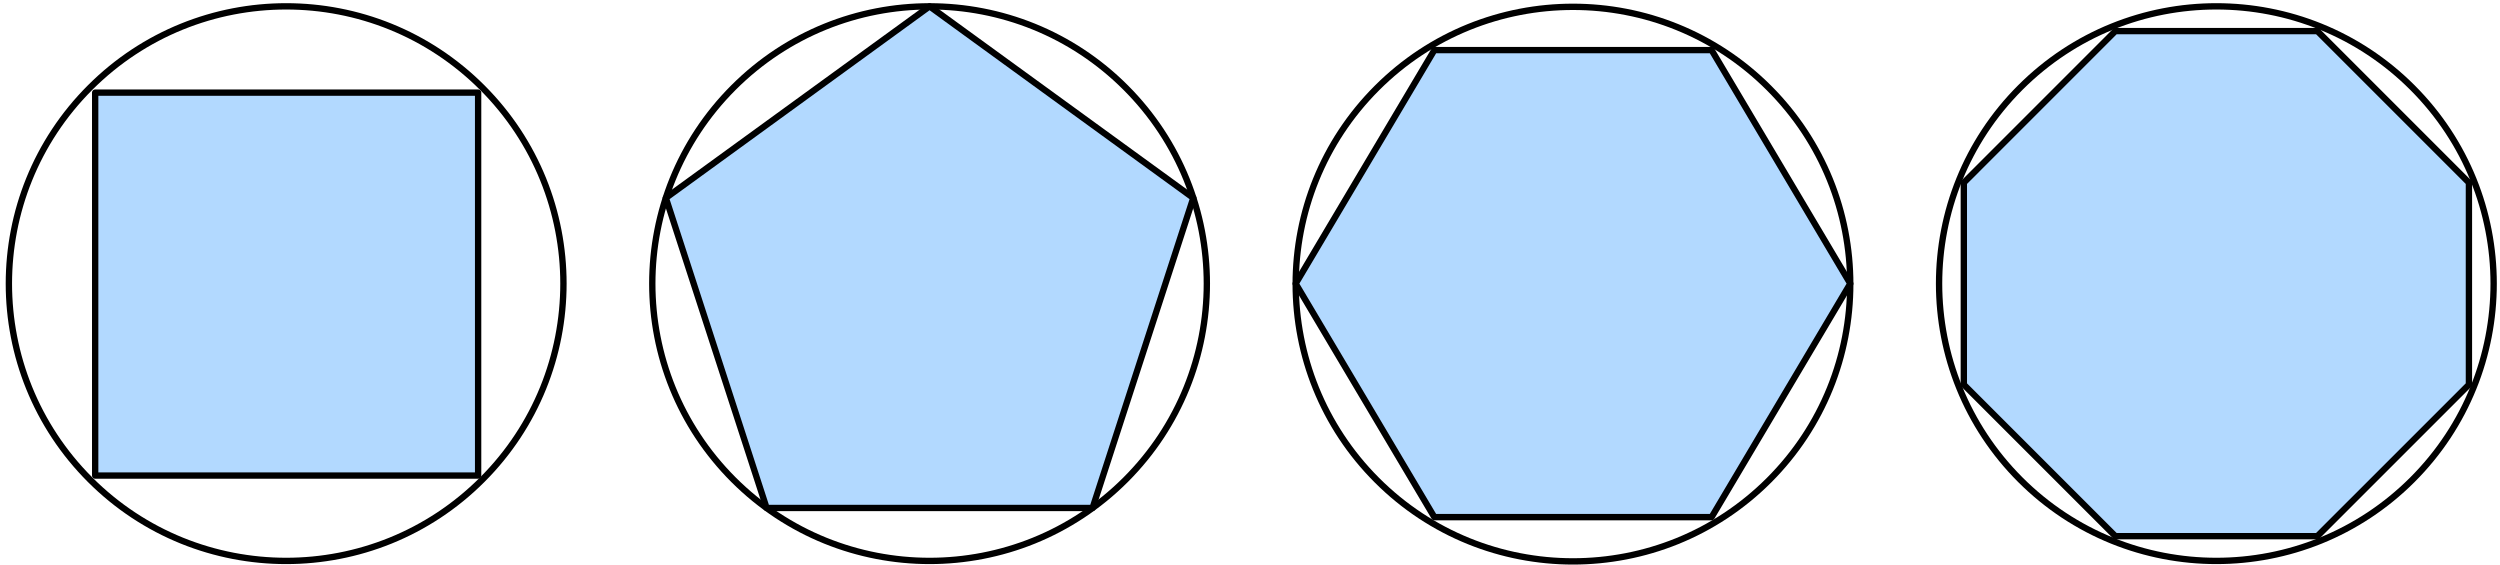
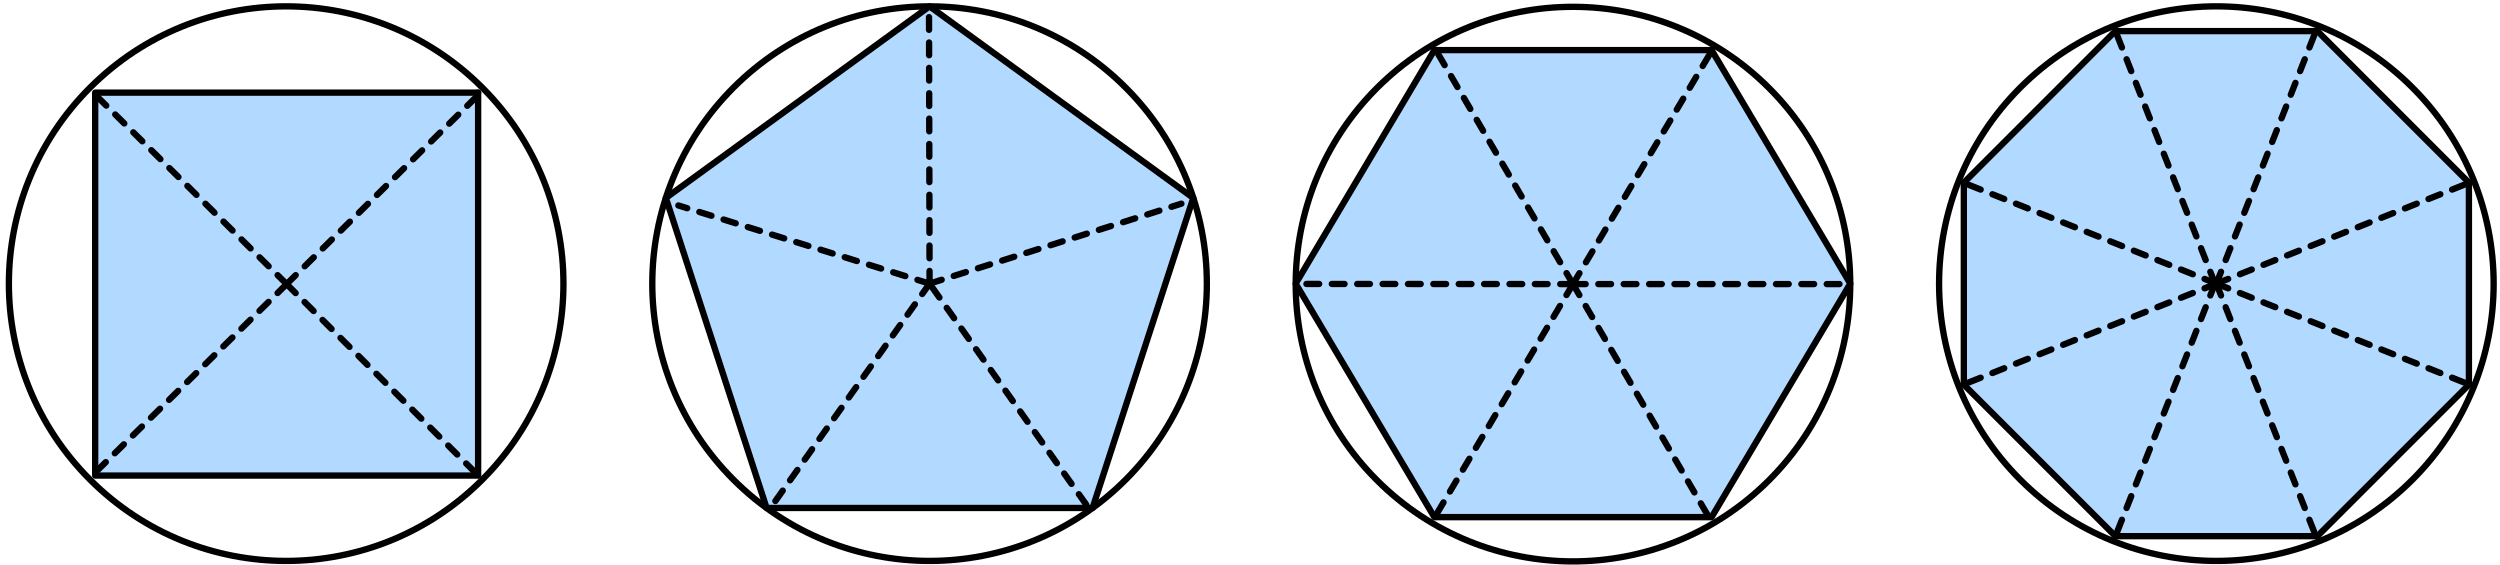
<svg xmlns="http://www.w3.org/2000/svg" width="394pt" height="89pt" viewBox="0 0 394 89" version="1.1">
  <g id="surface1">
    <path style="fill-rule:nonzero;fill:rgb(100%,100%,100%);fill-opacity:1;stroke-width:1;stroke-linecap:round;stroke-linejoin:round;stroke:rgb(0%,0%,0%);stroke-opacity:1;stroke-miterlimit:10;" d="M 279.402 245.801 C 296.465 262.867 296.465 290.535 279.402 307.602 C 262.336 324.668 234.664 324.668 217.598 307.602 C 200.535 290.535 200.535 262.867 217.598 245.801 C 234.664 228.734 262.336 228.734 279.402 245.801 " transform="matrix(1,0,0,1,-102,-232)" />
    <path style="fill-rule:nonzero;fill:rgb(69.804%,85.098%,100%);fill-opacity:1;stroke-width:1;stroke-linecap:round;stroke-linejoin:round;stroke:rgb(0%,0%,0%);stroke-opacity:1;stroke-miterlimit:10;" d="M 248.5 233 L 290.062 263.195 L 274.188 312.055 L 222.812 312.055 L 206.938 263.195 Z M 248.5 233 " transform="matrix(1,0,0,1,-102,-232)" />
    <path style="fill-rule:nonzero;fill:rgb(100%,100%,100%);fill-opacity:1;stroke-width:1;stroke-linecap:round;stroke-linejoin:round;stroke:rgb(0%,0%,0%);stroke-opacity:1;stroke-miterlimit:10;" d="M 482.199 245.801 C 499.266 262.867 499.266 290.535 482.199 307.602 C 465.133 324.668 437.465 324.668 420.398 307.602 C 403.332 290.535 403.332 262.867 420.398 245.801 C 437.465 228.734 465.133 228.734 482.199 245.801 " transform="matrix(1,0,0,1,-102,-232)" />
    <path style="fill-rule:nonzero;fill:rgb(69.804%,85.098%,100%);fill-opacity:1;stroke-width:1;stroke-linecap:round;stroke-linejoin:round;stroke:rgb(0%,0%,0%);stroke-opacity:1;stroke-miterlimit:10;" d="M 435.379 236.898 L 467.219 236.898 L 491.102 260.781 L 491.102 292.621 L 467.219 316.5 L 435.379 316.5 L 411.5 292.621 L 411.5 260.781 Z M 435.379 236.898 " transform="matrix(1,0,0,1,-102,-232)" />
    <path style="fill-rule:nonzero;fill:rgb(100%,100%,100%);fill-opacity:1;stroke-width:1;stroke-linecap:round;stroke-linejoin:round;stroke:rgb(0%,0%,0%);stroke-opacity:1;stroke-miterlimit:10;" d="M 178 245.801 C 195.066 262.867 195.066 290.535 178 307.602 C 160.934 324.668 133.266 324.668 116.199 307.602 C 99.133 290.535 99.133 262.867 116.199 245.801 C 133.266 228.734 160.934 228.734 178 245.801 " transform="matrix(1,0,0,1,-102,-232)" />
-     <path style="fill-rule:nonzero;fill:rgb(69.804%,85.098%,100%);fill-opacity:1;stroke-width:1;stroke-linecap:round;stroke-linejoin:round;stroke:rgb(0%,0%,0%);stroke-opacity:1;stroke-miterlimit:10;" d="M 117 246.602 L 177.352 246.602 L 177.352 306.949 L 117 306.949 Z M 117 246.602 " transform="matrix(1,0,0,1,-102,-232)" />
+     <path style=" stroke:none;fill-rule:nonzero;fill:rgb(69.804%,85.098%,100%);fill-opacity:1;" d="M 15 74.949 L 75.352 74.949 L 75.352 14.602 L 15 14.602 Z M 15 74.949 " />
+     <path style="fill:none;stroke-width:1;stroke-linecap:round;stroke-linejoin:round;stroke:rgb(0%,0%,0%);stroke-opacity:1;stroke-miterlimit:10;" d="M 117 246.602 L 177.352 246.602 L 177.352 306.949 L 117 306.949 Z M 117 246.602 " transform="matrix(1,0,0,1,-102,-232)" />
    <path style="fill-rule:nonzero;fill:rgb(100%,100%,100%);fill-opacity:1;stroke-width:1;stroke-linecap:round;stroke-linejoin:round;stroke:rgb(0%,0%,0%);stroke-opacity:1;stroke-miterlimit:10;" d="M 380.801 245.875 C 397.867 262.941 397.867 290.609 380.801 307.676 C 363.734 324.742 336.066 324.742 319 307.676 C 301.934 290.609 301.934 262.941 319 245.875 C 336.066 228.809 363.734 228.809 380.801 245.875 " transform="matrix(1,0,0,1,-102,-232)" />
    <path style="fill-rule:nonzero;fill:rgb(69.804%,85.098%,100%);fill-opacity:1;stroke-width:1;stroke-linecap:round;stroke-linejoin:round;stroke:rgb(0%,0%,0%);stroke-opacity:1;stroke-miterlimit:10;" d="M 306.199 276.699 L 328.051 239.898 L 371.75 239.898 L 393.602 276.699 L 371.75 313.5 L 328.051 313.5 Z M 306.199 276.699 " transform="matrix(1,0,0,1,-102,-232)" />
+     <path style="fill:none;stroke-width:1;stroke-linecap:round;stroke-linejoin:round;stroke:rgb(0%,0%,0%);stroke-opacity:1;stroke-dasharray:2,2;stroke-miterlimit:10;" d="M 147.176 276.773 L 177.352 306.926 " transform="matrix(1,0,0,1,-102,-232)" />
+     <path style="fill:none;stroke-width:1;stroke-linecap:round;stroke-linejoin:round;stroke:rgb(0%,0%,0%);stroke-opacity:1;stroke-dasharray:4,4;stroke-miterlimit:10;" d="M 177.344 246.602 L 177.352 246.594 " transform="matrix(1,0,0,1,-102,-232)" />
+     <path style="fill:none;stroke-width:1;stroke-linecap:round;stroke-linejoin:round;stroke:rgb(0%,0%,0%);stroke-opacity:1;stroke-dasharray:2,2;stroke-miterlimit:10;" d="M 147.176 276.773 L 177.352 246.988 " transform="matrix(1,0,0,1,-102,-232)" />
+     <path style="fill:none;stroke-width:1;stroke-linecap:round;stroke-linejoin:round;stroke:rgb(0%,0%,0%);stroke-opacity:1;stroke-dasharray:2,2;stroke-miterlimit:10;" d="M 147.176 276.773 L 117 246.914 " transform="matrix(1,0,0,1,-102,-232)" />
+     <path style="fill:none;stroke-width:1;stroke-linecap:round;stroke-linejoin:round;stroke:rgb(0%,0%,0%);stroke-opacity:1;stroke-dasharray:2,2;stroke-miterlimit:10;" d="M 147.176 276.773 L 117 306.477 " transform="matrix(1,0,0,1,-102,-232)" />
+     <path style="fill:none;stroke-width:1;stroke-linecap:round;stroke-linejoin:round;stroke:rgb(0%,0%,0%);stroke-opacity:1;stroke-dasharray:2,2;stroke-miterlimit:10;" d="M 248.5 276.699 L 248.41 233.074 " transform="matrix(1,0,0,1,-102,-232)" />
+     <path style="fill:none;stroke-width:1;stroke-linecap:round;stroke-linejoin:round;stroke:rgb(0%,0%,0%);stroke-opacity:1;stroke-dasharray:2,2;stroke-miterlimit:10;" d="M 248.5 276.699 L 288.184 264.098 " transform="matrix(1,0,0,1,-102,-232)" />
+     <path style="fill:none;stroke-width:1;stroke-linecap:round;stroke-linejoin:round;stroke:rgb(0%,0%,0%);stroke-opacity:1;stroke-dasharray:2,2;stroke-miterlimit:10;" d="M 248.5 276.699 L 208.91 264.379 " transform="matrix(1,0,0,1,-102,-232)" />
+     <path style="fill:none;stroke-width:1;stroke-linecap:round;stroke-linejoin:round;stroke:rgb(0%,0%,0%);stroke-opacity:1;stroke-dasharray:2,2;stroke-miterlimit:10;" d="M 273.188 311.52 L 248.5 276.699 " transform="matrix(1,0,0,1,-102,-232)" />
+     <path style="fill:none;stroke-width:1;stroke-linecap:round;stroke-linejoin:round;stroke:rgb(0%,0%,0%);stroke-opacity:1;stroke-dasharray:2,2;stroke-miterlimit:10;" d="M 248.5 276.699 L 223.602 311.801 " transform="matrix(1,0,0,1,-102,-232)" />
+     <path style="fill:none;stroke-width:1;stroke-linecap:round;stroke-linejoin:round;stroke:rgb(0%,0%,0%);stroke-opacity:1;stroke-dasharray:2,2;stroke-miterlimit:10;" d="M 349.898 276.773 L 328.289 239.898 " transform="matrix(1,0,0,1,-102,-232)" />
+     <path style="fill:none;stroke-width:1;stroke-linecap:round;stroke-linejoin:round;stroke:rgb(0%,0%,0%);stroke-opacity:1;stroke-dasharray:2,2;stroke-miterlimit:10;" d="M 349.898 276.773 L 371.832 239.898 " transform="matrix(1,0,0,1,-102,-232)" />
+     <path style="fill:none;stroke-width:1;stroke-linecap:round;stroke-linejoin:round;stroke:rgb(0%,0%,0%);stroke-opacity:1;stroke-dasharray:2,2;stroke-miterlimit:10;" d="M 349.898 276.773 L 371.312 313.5 " transform="matrix(1,0,0,1,-102,-232)" />
+     <path style="fill:none;stroke-width:1;stroke-linecap:round;stroke-linejoin:round;stroke:rgb(0%,0%,0%);stroke-opacity:1;stroke-dasharray:2,2;stroke-miterlimit:10;" d="M 349.898 276.773 L 328.121 313.5 " transform="matrix(1,0,0,1,-102,-232)" />
+     <path style="fill:none;stroke-width:1;stroke-linecap:round;stroke-linejoin:round;stroke:rgb(0%,0%,0%);stroke-opacity:1;stroke-dasharray:2,2;stroke-miterlimit:10;" d="M 349.898 276.773 L 306.199 276.746 " transform="matrix(1,0,0,1,-102,-232)" />
+     <path style="fill:none;stroke-width:1;stroke-linecap:round;stroke-linejoin:round;stroke:rgb(0%,0%,0%);stroke-opacity:1;stroke-dasharray:2,2;stroke-miterlimit:10;" d="M 349.898 276.773 L 393.602 276.77 " transform="matrix(1,0,0,1,-102,-232)" />
+     <path style="fill:none;stroke-width:1;stroke-linecap:round;stroke-linejoin:round;stroke:rgb(0%,0%,0%);stroke-opacity:1;stroke-dasharray:2,2;stroke-miterlimit:10;" d="M 451.301 276.699 L 466.98 316.5 " transform="matrix(1,0,0,1,-102,-232)" />
+     <path style="fill:none;stroke-width:1;stroke-linecap:round;stroke-linejoin:round;stroke:rgb(0%,0%,0%);stroke-opacity:1;stroke-dasharray:2,2;stroke-miterlimit:10;" d="M 451.301 276.699 L 491.102 260.82 " transform="matrix(1,0,0,1,-102,-232)" />
+     <path style="fill:none;stroke-width:1;stroke-linecap:round;stroke-linejoin:round;stroke:rgb(0%,0%,0%);stroke-opacity:1;stroke-dasharray:2,2;stroke-miterlimit:10;" d="M 451.082 276.699 L 435.398 316.5 " transform="matrix(1,0,0,1,-102,-232)" />
+     <path style="fill:none;stroke-width:1;stroke-linecap:round;stroke-linejoin:round;stroke:rgb(0%,0%,0%);stroke-opacity:1;stroke-dasharray:2,2;stroke-miterlimit:10;" d="M 451.301 276.699 L 466.98 236.898 " transform="matrix(1,0,0,1,-102,-232)" />
+     <path style="fill:none;stroke-width:1;stroke-linecap:round;stroke-linejoin:round;stroke:rgb(0%,0%,0%);stroke-opacity:1;stroke-dasharray:2,2;stroke-miterlimit:10;" d="M 451.082 276.699 L 435.398 236.898 " transform="matrix(1,0,0,1,-102,-232)" />
+     <path style="fill:none;stroke-width:1;stroke-linecap:round;stroke-linejoin:round;stroke:rgb(0%,0%,0%);stroke-opacity:1;stroke-dasharray:2,2;stroke-miterlimit:10;" d="M 451.301 276.699 L 491.102 292.582 " transform="matrix(1,0,0,1,-102,-232)" />
+     <path style="fill:none;stroke-width:1;stroke-linecap:round;stroke-linejoin:round;stroke:rgb(0%,0%,0%);stroke-opacity:1;stroke-dasharray:2,2;stroke-miterlimit:10;" d="M 451.301 276.699 L 411.5 260.82 " transform="matrix(1,0,0,1,-102,-232)" />
+     <path style="fill:none;stroke-width:1;stroke-linecap:round;stroke-linejoin:round;stroke:rgb(0%,0%,0%);stroke-opacity:1;stroke-dasharray:2,2;stroke-miterlimit:10;" d="M 451.301 276.699 L 411.5 292.582 " transform="matrix(1,0,0,1,-102,-232)" />
  </g>
</svg>
